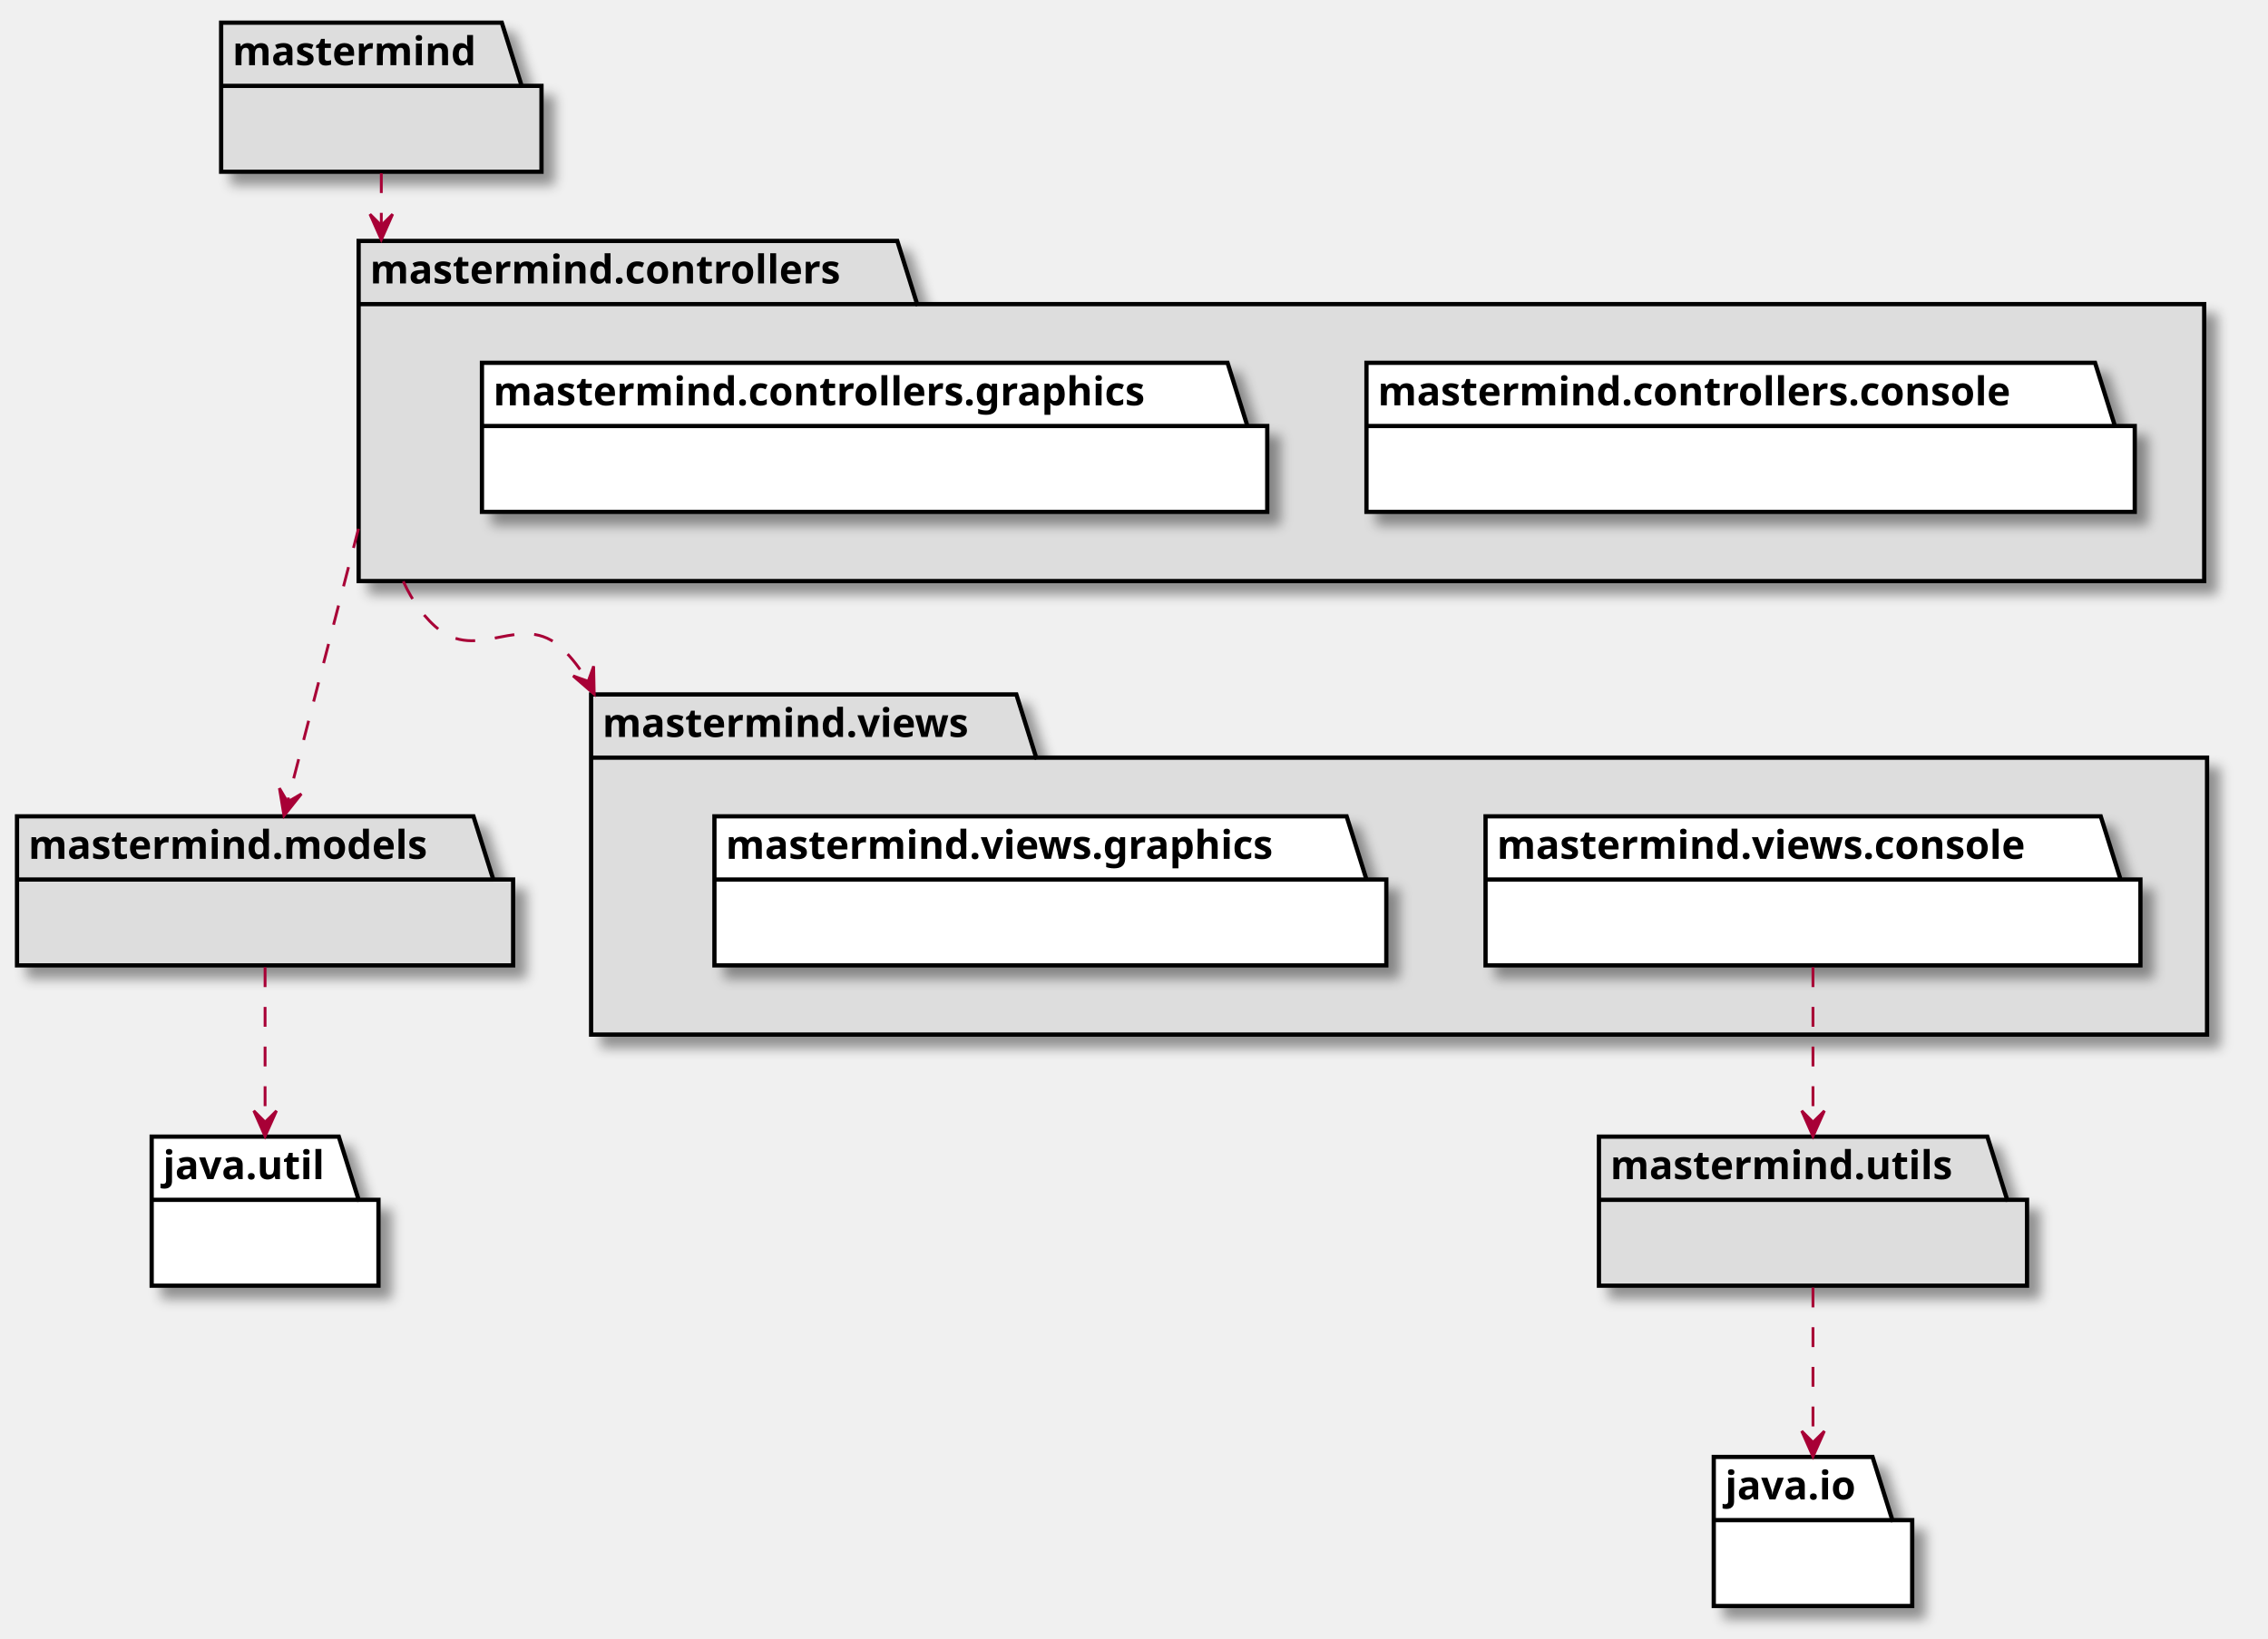
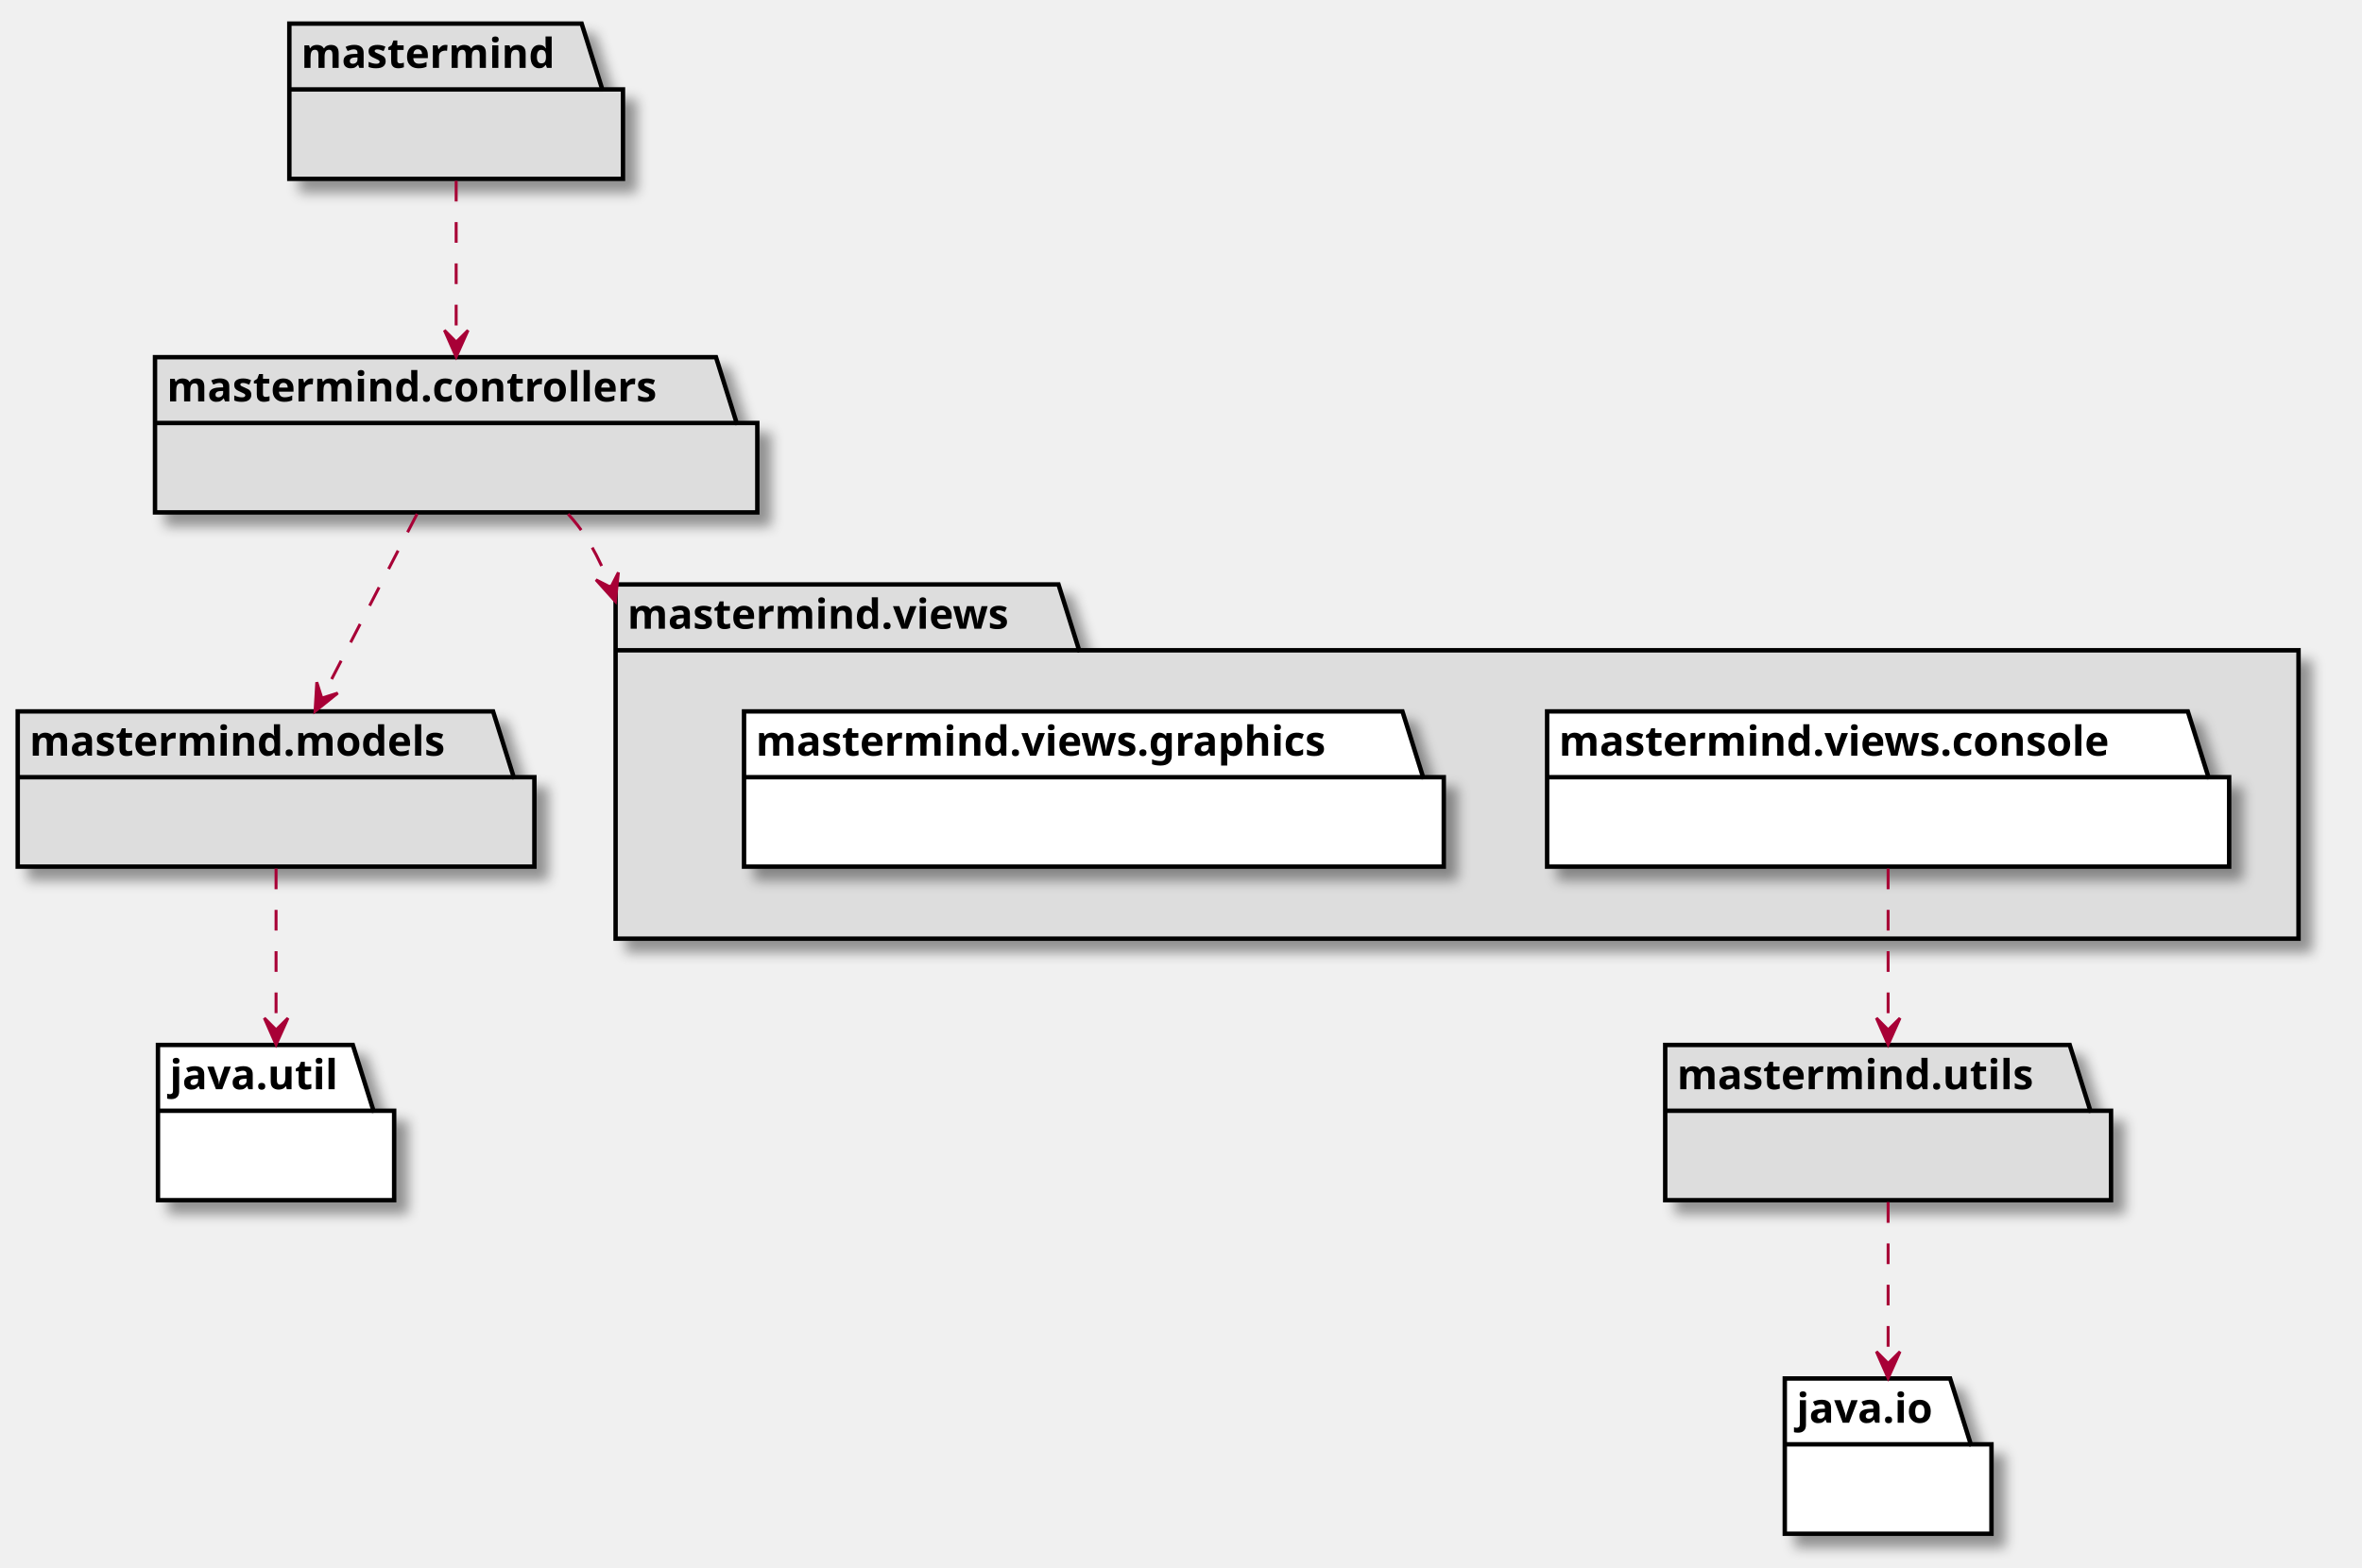
- <svg xmlns="http://www.w3.org/2000/svg" contentScriptType="application/ecmascript" contentStyleType="text/css" height="578px" preserveAspectRatio="none" style="width:800px;height:578px;" version="1.1" viewBox="0 0 800 578" width="800px" zoomAndPan="magnify">
+ <svg xmlns="http://www.w3.org/2000/svg" contentScriptType="application/ecmascript" contentStyleType="text/css" height="531px" preserveAspectRatio="none" style="width:800px;height:531px;" version="1.1" viewBox="0 0 800 531" width="800px" zoomAndPan="magnify">
  <defs>
-     <filter height="300%" id="f4n0ecgn818bs" width="300%" x="-1" y="-1">
+     <filter height="300%" id="f3d4cxgor1527" width="300%" x="-1" y="-1">
      <feGaussianBlur result="blurOut" stdDeviation="2.0" />
      <feColorMatrix in="blurOut" result="blurOut2" type="matrix" values="0 0 0 0 0 0 0 0 0 0 0 0 0 0 0 0 0 0 .4 0" />
      <feOffset dx="4.0" dy="4.0" in="blurOut2" result="blurOut3" />
      <feBlend in="SourceGraphic" in2="blurOut3" mode="normal" />
    </filter>
  </defs>
  <g>
-     <polygon fill="#DDDDDD" filter="url(#f4n0ecgn818bs)" points="126.5,85,316.5,85,323.5,107.297,777.5,107.297,777.5,205,126.5,205,126.5,85" style="stroke: #000000; stroke-width: 1.5;" />
-     <line style="stroke: #000000; stroke-width: 1.5;" x1="126.5" x2="323.5" y1="107.297" y2="107.297" />
-     <text fill="#000000" font-family="sans-serif" font-size="14" font-weight="bold" lengthAdjust="spacingAndGlyphs" textLength="184" x="130.5" y="99.995">mastermind.controllers</text>
-     <polygon fill="#DDDDDD" filter="url(#f4n0ecgn818bs)" points="208.5,245,358.5,245,365.5,267.297,778.5,267.297,778.5,365,208.5,365,208.5,245" style="stroke: #000000; stroke-width: 1.5;" />
-     <line style="stroke: #000000; stroke-width: 1.5;" x1="208.5" x2="365.5" y1="267.297" y2="267.297" />
-     <text fill="#000000" font-family="sans-serif" font-size="14" font-weight="bold" lengthAdjust="spacingAndGlyphs" textLength="144" x="212.5" y="259.995">mastermind.views</text>
-     <polygon fill="#DDDDDD" filter="url(#f4n0ecgn818bs)" points="78,8,177,8,184,30.297,191,30.297,191,60.594,78,60.594,78,8" style="stroke: #000000; stroke-width: 1.5;" />
-     <line style="stroke: #000000; stroke-width: 1.5;" x1="78" x2="184" y1="30.297" y2="30.297" />
-     <text fill="#000000" font-family="sans-serif" font-size="14" font-weight="bold" lengthAdjust="spacingAndGlyphs" textLength="93" x="82" y="22.995">mastermind</text>
-     <polygon fill="#FFFFFF" filter="url(#f4n0ecgn818bs)" points="482,128,739,128,746,150.297,753,150.297,753,180.594,482,180.594,482,128" style="stroke: #000000; stroke-width: 1.5;" />
-     <line style="stroke: #000000; stroke-width: 1.5;" x1="482" x2="746" y1="150.297" y2="150.297" />
-     <text fill="#000000" font-family="sans-serif" font-size="14" font-weight="bold" lengthAdjust="spacingAndGlyphs" textLength="251" x="486" y="142.995">mastermind.controllers.console</text>
-     <polygon fill="#FFFFFF" filter="url(#f4n0ecgn818bs)" points="170,128,433,128,440,150.297,447,150.297,447,180.594,170,180.594,170,128" style="stroke: #000000; stroke-width: 1.5;" />
-     <line style="stroke: #000000; stroke-width: 1.5;" x1="170" x2="440" y1="150.297" y2="150.297" />
-     <text fill="#000000" font-family="sans-serif" font-size="14" font-weight="bold" lengthAdjust="spacingAndGlyphs" textLength="257" x="174" y="142.995">mastermind.controllers.graphics</text>
-     <polygon fill="#DDDDDD" filter="url(#f4n0ecgn818bs)" points="6,288,167,288,174,310.297,181,310.297,181,340.594,6,340.594,6,288" style="stroke: #000000; stroke-width: 1.5;" />
-     <line style="stroke: #000000; stroke-width: 1.5;" x1="6" x2="174" y1="310.297" y2="310.297" />
-     <text fill="#000000" font-family="sans-serif" font-size="14" font-weight="bold" lengthAdjust="spacingAndGlyphs" textLength="155" x="10" y="302.995">mastermind.models</text>
-     <polygon fill="#FFFFFF" filter="url(#f4n0ecgn818bs)" points="53.5,401,119.5,401,126.5,423.297,133.5,423.297,133.5,453.594,53.5,453.594,53.5,401" style="stroke: #000000; stroke-width: 1.5;" />
-     <line style="stroke: #000000; stroke-width: 1.5;" x1="53.5" x2="126.5" y1="423.297" y2="423.297" />
-     <text fill="#000000" font-family="sans-serif" font-size="14" font-weight="bold" lengthAdjust="spacingAndGlyphs" textLength="60" x="57.5" y="415.995">java.util</text>
-     <polygon fill="#DDDDDD" filter="url(#f4n0ecgn818bs)" points="564,401,701,401,708,423.297,715,423.297,715,453.594,564,453.594,564,401" style="stroke: #000000; stroke-width: 1.5;" />
-     <line style="stroke: #000000; stroke-width: 1.5;" x1="564" x2="708" y1="423.297" y2="423.297" />
-     <text fill="#000000" font-family="sans-serif" font-size="14" font-weight="bold" lengthAdjust="spacingAndGlyphs" textLength="131" x="568" y="415.995">mastermind.utils</text>
-     <polygon fill="#FFFFFF" filter="url(#f4n0ecgn818bs)" points="604.5,514,660.5,514,667.5,536.297,674.5,536.297,674.5,566.594,604.5,566.594,604.5,514" style="stroke: #000000; stroke-width: 1.5;" />
-     <line style="stroke: #000000; stroke-width: 1.5;" x1="604.5" x2="667.5" y1="536.297" y2="536.297" />
-     <text fill="#000000" font-family="sans-serif" font-size="14" font-weight="bold" lengthAdjust="spacingAndGlyphs" textLength="50" x="608.5" y="528.995">java.io</text>
-     <polygon fill="#FFFFFF" filter="url(#f4n0ecgn818bs)" points="524,288,741,288,748,310.297,755,310.297,755,340.594,524,340.594,524,288" style="stroke: #000000; stroke-width: 1.5;" />
-     <line style="stroke: #000000; stroke-width: 1.5;" x1="524" x2="748" y1="310.297" y2="310.297" />
-     <text fill="#000000" font-family="sans-serif" font-size="14" font-weight="bold" lengthAdjust="spacingAndGlyphs" textLength="211" x="528" y="302.995">mastermind.views.console</text>
-     <polygon fill="#FFFFFF" filter="url(#f4n0ecgn818bs)" points="252,288,475,288,482,310.297,489,310.297,489,340.594,252,340.594,252,288" style="stroke: #000000; stroke-width: 1.5;" />
-     <line style="stroke: #000000; stroke-width: 1.5;" x1="252" x2="482" y1="310.297" y2="310.297" />
-     <text fill="#000000" font-family="sans-serif" font-size="14" font-weight="bold" lengthAdjust="spacingAndGlyphs" textLength="217" x="256" y="302.995">mastermind.views.graphics</text>
-     <path d="M134.5,61.1 C134.5,65.302 134.5,69.842 134.5,74.576 C134.5,76.942 134.5,79.358 134.5,81.804 C134.5,82.415 134.5,83.028 134.5,83.643 C134.5,83.951 134.5,84.259 134.5,84.567 " fill="none" id="mastermind-mastermind.controllers" style="stroke: #A80036; stroke-width: 1.0; stroke-dasharray: 7.0,7.0;" />
-     <polygon fill="#A80036" points="134.5,84.567,138.5,75.567,134.5,79.567,130.5,75.567,134.5,84.567" style="stroke: #A80036; stroke-width: 1.0;" />
-     <path d="M126.449,186.53 C126.358,186.882 126.266,187.237 126.174,187.593 C125.989,188.306 125.802,189.027 125.612,189.756 C125.234,191.212 124.849,192.7 124.456,194.214 C123.67,197.242 122.856,200.378 122.021,203.595 C115.343,229.333 107.315,260.265 101.48,282.75 " fill="none" id="mastermind.controllers-mastermind.models" style="stroke: #A80036; stroke-width: 1.0; stroke-dasharray: 7.0,7.0;" />
-     <polygon fill="#A80036" points="100.17,287.79,106.303,280.084,101.426,282.95,98.56,278.074,100.17,287.79" style="stroke: #A80036; stroke-width: 1.0;" />
-     <path d="M142.255,205.106 C142.303,205.211 142.351,205.316 142.4,205.421 C142.788,206.26 143.194,207.089 143.619,207.907 C144.47,209.543 145.396,211.134 146.405,212.665 C148.423,215.726 150.77,218.546 153.5,221 C168.61,234.58 183.89,214.88 198.5,229 C201.844,232.231 204.642,235.919 206.977,239.905 C207.56,240.902 208.115,241.917 208.643,242.949 C208.906,243.464 209.163,243.984 209.413,244.508 C209.475,244.639 209.537,244.77 209.599,244.901 " fill="none" id="mastermind.controllers-mastermind.views" style="stroke: #A80036; stroke-width: 1.0; stroke-dasharray: 7.0,7.0;" />
-     <polygon fill="#A80036" points="209.599,244.901,209.396,235.054,207.474,240.375,202.154,238.454,209.599,244.901" style="stroke: #A80036; stroke-width: 1.0;" />
-     <path d="M93.5,341.24 C93.5,357.5 93.5,378.58 93.5,395.71 " fill="none" id="mastermind.models-java.util" style="stroke: #A80036; stroke-width: 1.0; stroke-dasharray: 7.0,7.0;" />
-     <polygon fill="#A80036" points="93.5,400.89,97.526,391.901,93.514,395.89,89.526,391.879,93.5,400.89" style="stroke: #A80036; stroke-width: 1.0;" />
-     <path d="M639.5,454.24 C639.5,470.5 639.5,491.58 639.5,508.71 " fill="none" id="mastermind.utils-java.io" style="stroke: #A80036; stroke-width: 1.0; stroke-dasharray: 7.0,7.0;" />
-     <polygon fill="#A80036" points="639.5,513.89,643.526,504.901,639.514,508.89,635.526,504.879,639.5,513.89" style="stroke: #A80036; stroke-width: 1.0;" />
-     <path d="M639.5,341.24 C639.5,357.5 639.5,378.58 639.5,395.71 " fill="none" id="mastermind.views.console-mastermind.utils" style="stroke: #A80036; stroke-width: 1.0; stroke-dasharray: 7.0,7.0;" />
-     <polygon fill="#A80036" points="639.5,400.89,643.526,391.901,639.514,395.89,635.526,391.879,639.5,400.89" style="stroke: #A80036; stroke-width: 1.0;" />
+     <polygon fill="#DDDDDD" filter="url(#f3d4cxgor1527)" points="208.5,198,358.5,198,365.5,220.297,778.5,220.297,778.5,318,208.5,318,208.5,198" style="stroke: #000000; stroke-width: 1.5;" />
+     <line style="stroke: #000000; stroke-width: 1.5;" x1="208.5" x2="365.5" y1="220.297" y2="220.297" />
+     <text fill="#000000" font-family="sans-serif" font-size="14" font-weight="bold" lengthAdjust="spacingAndGlyphs" textLength="144" x="212.5" y="212.995">mastermind.views</text>
+     <polygon fill="#DDDDDD" filter="url(#f3d4cxgor1527)" points="98,8,197,8,204,30.297,211,30.297,211,60.594,98,60.594,98,8" style="stroke: #000000; stroke-width: 1.5;" />
+     <line style="stroke: #000000; stroke-width: 1.5;" x1="98" x2="204" y1="30.297" y2="30.297" />
+     <text fill="#000000" font-family="sans-serif" font-size="14" font-weight="bold" lengthAdjust="spacingAndGlyphs" textLength="93" x="102" y="22.995">mastermind</text>
+     <polygon fill="#DDDDDD" filter="url(#f3d4cxgor1527)" points="52.5,121,242.5,121,249.5,143.297,256.5,143.297,256.5,173.594,52.5,173.594,52.5,121" style="stroke: #000000; stroke-width: 1.5;" />
+     <line style="stroke: #000000; stroke-width: 1.5;" x1="52.5" x2="249.5" y1="143.297" y2="143.297" />
+     <text fill="#000000" font-family="sans-serif" font-size="14" font-weight="bold" lengthAdjust="spacingAndGlyphs" textLength="184" x="56.5" y="135.995">mastermind.controllers</text>
+     <polygon fill="#DDDDDD" filter="url(#f3d4cxgor1527)" points="6,241,167,241,174,263.297,181,263.297,181,293.594,6,293.594,6,241" style="stroke: #000000; stroke-width: 1.5;" />
+     <line style="stroke: #000000; stroke-width: 1.5;" x1="6" x2="174" y1="263.297" y2="263.297" />
+     <text fill="#000000" font-family="sans-serif" font-size="14" font-weight="bold" lengthAdjust="spacingAndGlyphs" textLength="155" x="10" y="255.995">mastermind.models</text>
+     <polygon fill="#FFFFFF" filter="url(#f3d4cxgor1527)" points="53.5,354,119.5,354,126.5,376.297,133.5,376.297,133.5,406.594,53.5,406.594,53.5,354" style="stroke: #000000; stroke-width: 1.5;" />
+     <line style="stroke: #000000; stroke-width: 1.5;" x1="53.5" x2="126.5" y1="376.297" y2="376.297" />
+     <text fill="#000000" font-family="sans-serif" font-size="14" font-weight="bold" lengthAdjust="spacingAndGlyphs" textLength="60" x="57.5" y="368.995">java.util</text>
+     <polygon fill="#DDDDDD" filter="url(#f3d4cxgor1527)" points="564,354,701,354,708,376.297,715,376.297,715,406.594,564,406.594,564,354" style="stroke: #000000; stroke-width: 1.5;" />
+     <line style="stroke: #000000; stroke-width: 1.5;" x1="564" x2="708" y1="376.297" y2="376.297" />
+     <text fill="#000000" font-family="sans-serif" font-size="14" font-weight="bold" lengthAdjust="spacingAndGlyphs" textLength="131" x="568" y="368.995">mastermind.utils</text>
+     <polygon fill="#FFFFFF" filter="url(#f3d4cxgor1527)" points="604.5,467,660.5,467,667.5,489.297,674.5,489.297,674.5,519.594,604.5,519.594,604.5,467" style="stroke: #000000; stroke-width: 1.5;" />
+     <line style="stroke: #000000; stroke-width: 1.5;" x1="604.5" x2="667.5" y1="489.297" y2="489.297" />
+     <text fill="#000000" font-family="sans-serif" font-size="14" font-weight="bold" lengthAdjust="spacingAndGlyphs" textLength="50" x="608.5" y="481.995">java.io</text>
+     <polygon fill="#FFFFFF" filter="url(#f3d4cxgor1527)" points="524,241,741,241,748,263.297,755,263.297,755,293.594,524,293.594,524,241" style="stroke: #000000; stroke-width: 1.5;" />
+     <line style="stroke: #000000; stroke-width: 1.5;" x1="524" x2="748" y1="263.297" y2="263.297" />
+     <text fill="#000000" font-family="sans-serif" font-size="14" font-weight="bold" lengthAdjust="spacingAndGlyphs" textLength="211" x="528" y="255.995">mastermind.views.console</text>
+     <polygon fill="#FFFFFF" filter="url(#f3d4cxgor1527)" points="252,241,475,241,482,263.297,489,263.297,489,293.594,252,293.594,252,241" style="stroke: #000000; stroke-width: 1.5;" />
+     <line style="stroke: #000000; stroke-width: 1.5;" x1="252" x2="482" y1="263.297" y2="263.297" />
+     <text fill="#000000" font-family="sans-serif" font-size="14" font-weight="bold" lengthAdjust="spacingAndGlyphs" textLength="217" x="256" y="255.995">mastermind.views.graphics</text>
+     <path d="M154.5,61.24 C154.5,77.5 154.5,98.58 154.5,115.71 " fill="none" id="mastermind-mastermind.controllers" style="stroke: #A80036; stroke-width: 1.0; stroke-dasharray: 7.0,7.0;" />
+     <polygon fill="#A80036" points="154.5,120.89,158.526,111.901,154.514,115.89,150.526,111.879,154.5,120.89" style="stroke: #A80036; stroke-width: 1.0;" />
+     <path d="M141.26,174.1 C131.83,192.35 119.11,216.95 109.17,236.18 " fill="none" id="mastermind.controllers-mastermind.models" style="stroke: #A80036; stroke-width: 1.0; stroke-dasharray: 7.0,7.0;" />
+     <polygon fill="#A80036" points="106.71,240.95,114.4,234.796,109.009,236.51,107.295,231.119,106.71,240.95" style="stroke: #A80036; stroke-width: 1.0;" />
+     <path d="M192.43,174.16 C194.69,176.63 196.75,179.24 198.5,182 C200.99,185.928 203.141,190.143 204.998,194.519 C205.927,196.707 206.782,198.935 207.57,201.187 C207.767,201.75 207.96,202.315 208.148,202.88 C208.243,203.163 208.336,203.447 208.428,203.73 " fill="none" id="mastermind.controllers-mastermind.views" style="stroke: #A80036; stroke-width: 1.0; stroke-dasharray: 7.0,7.0;" />
+     <polygon fill="#A80036" points="208.428,203.73,209.448,193.934,206.882,198.975,201.84,196.409,208.428,203.73" style="stroke: #A80036; stroke-width: 1.0;" />
+     <path d="M93.5,294.24 C93.5,310.5 93.5,331.58 93.5,348.71 " fill="none" id="mastermind.models-java.util" style="stroke: #A80036; stroke-width: 1.0; stroke-dasharray: 7.0,7.0;" />
+     <polygon fill="#A80036" points="93.5,353.89,97.526,344.901,93.514,348.89,89.526,344.879,93.5,353.89" style="stroke: #A80036; stroke-width: 1.0;" />
+     <path d="M639.5,407.24 C639.5,423.5 639.5,444.58 639.5,461.71 " fill="none" id="mastermind.utils-java.io" style="stroke: #A80036; stroke-width: 1.0; stroke-dasharray: 7.0,7.0;" />
+     <polygon fill="#A80036" points="639.5,466.89,643.526,457.901,639.514,461.89,635.526,457.879,639.5,466.89" style="stroke: #A80036; stroke-width: 1.0;" />
+     <path d="M639.5,294.24 C639.5,310.5 639.5,331.58 639.5,348.71 " fill="none" id="mastermind.views.console-mastermind.utils" style="stroke: #A80036; stroke-width: 1.0; stroke-dasharray: 7.0,7.0;" />
+     <polygon fill="#A80036" points="639.5,353.89,643.526,344.901,639.514,348.89,635.526,344.879,639.5,353.89" style="stroke: #A80036; stroke-width: 1.0;" />
  </g>
</svg>
